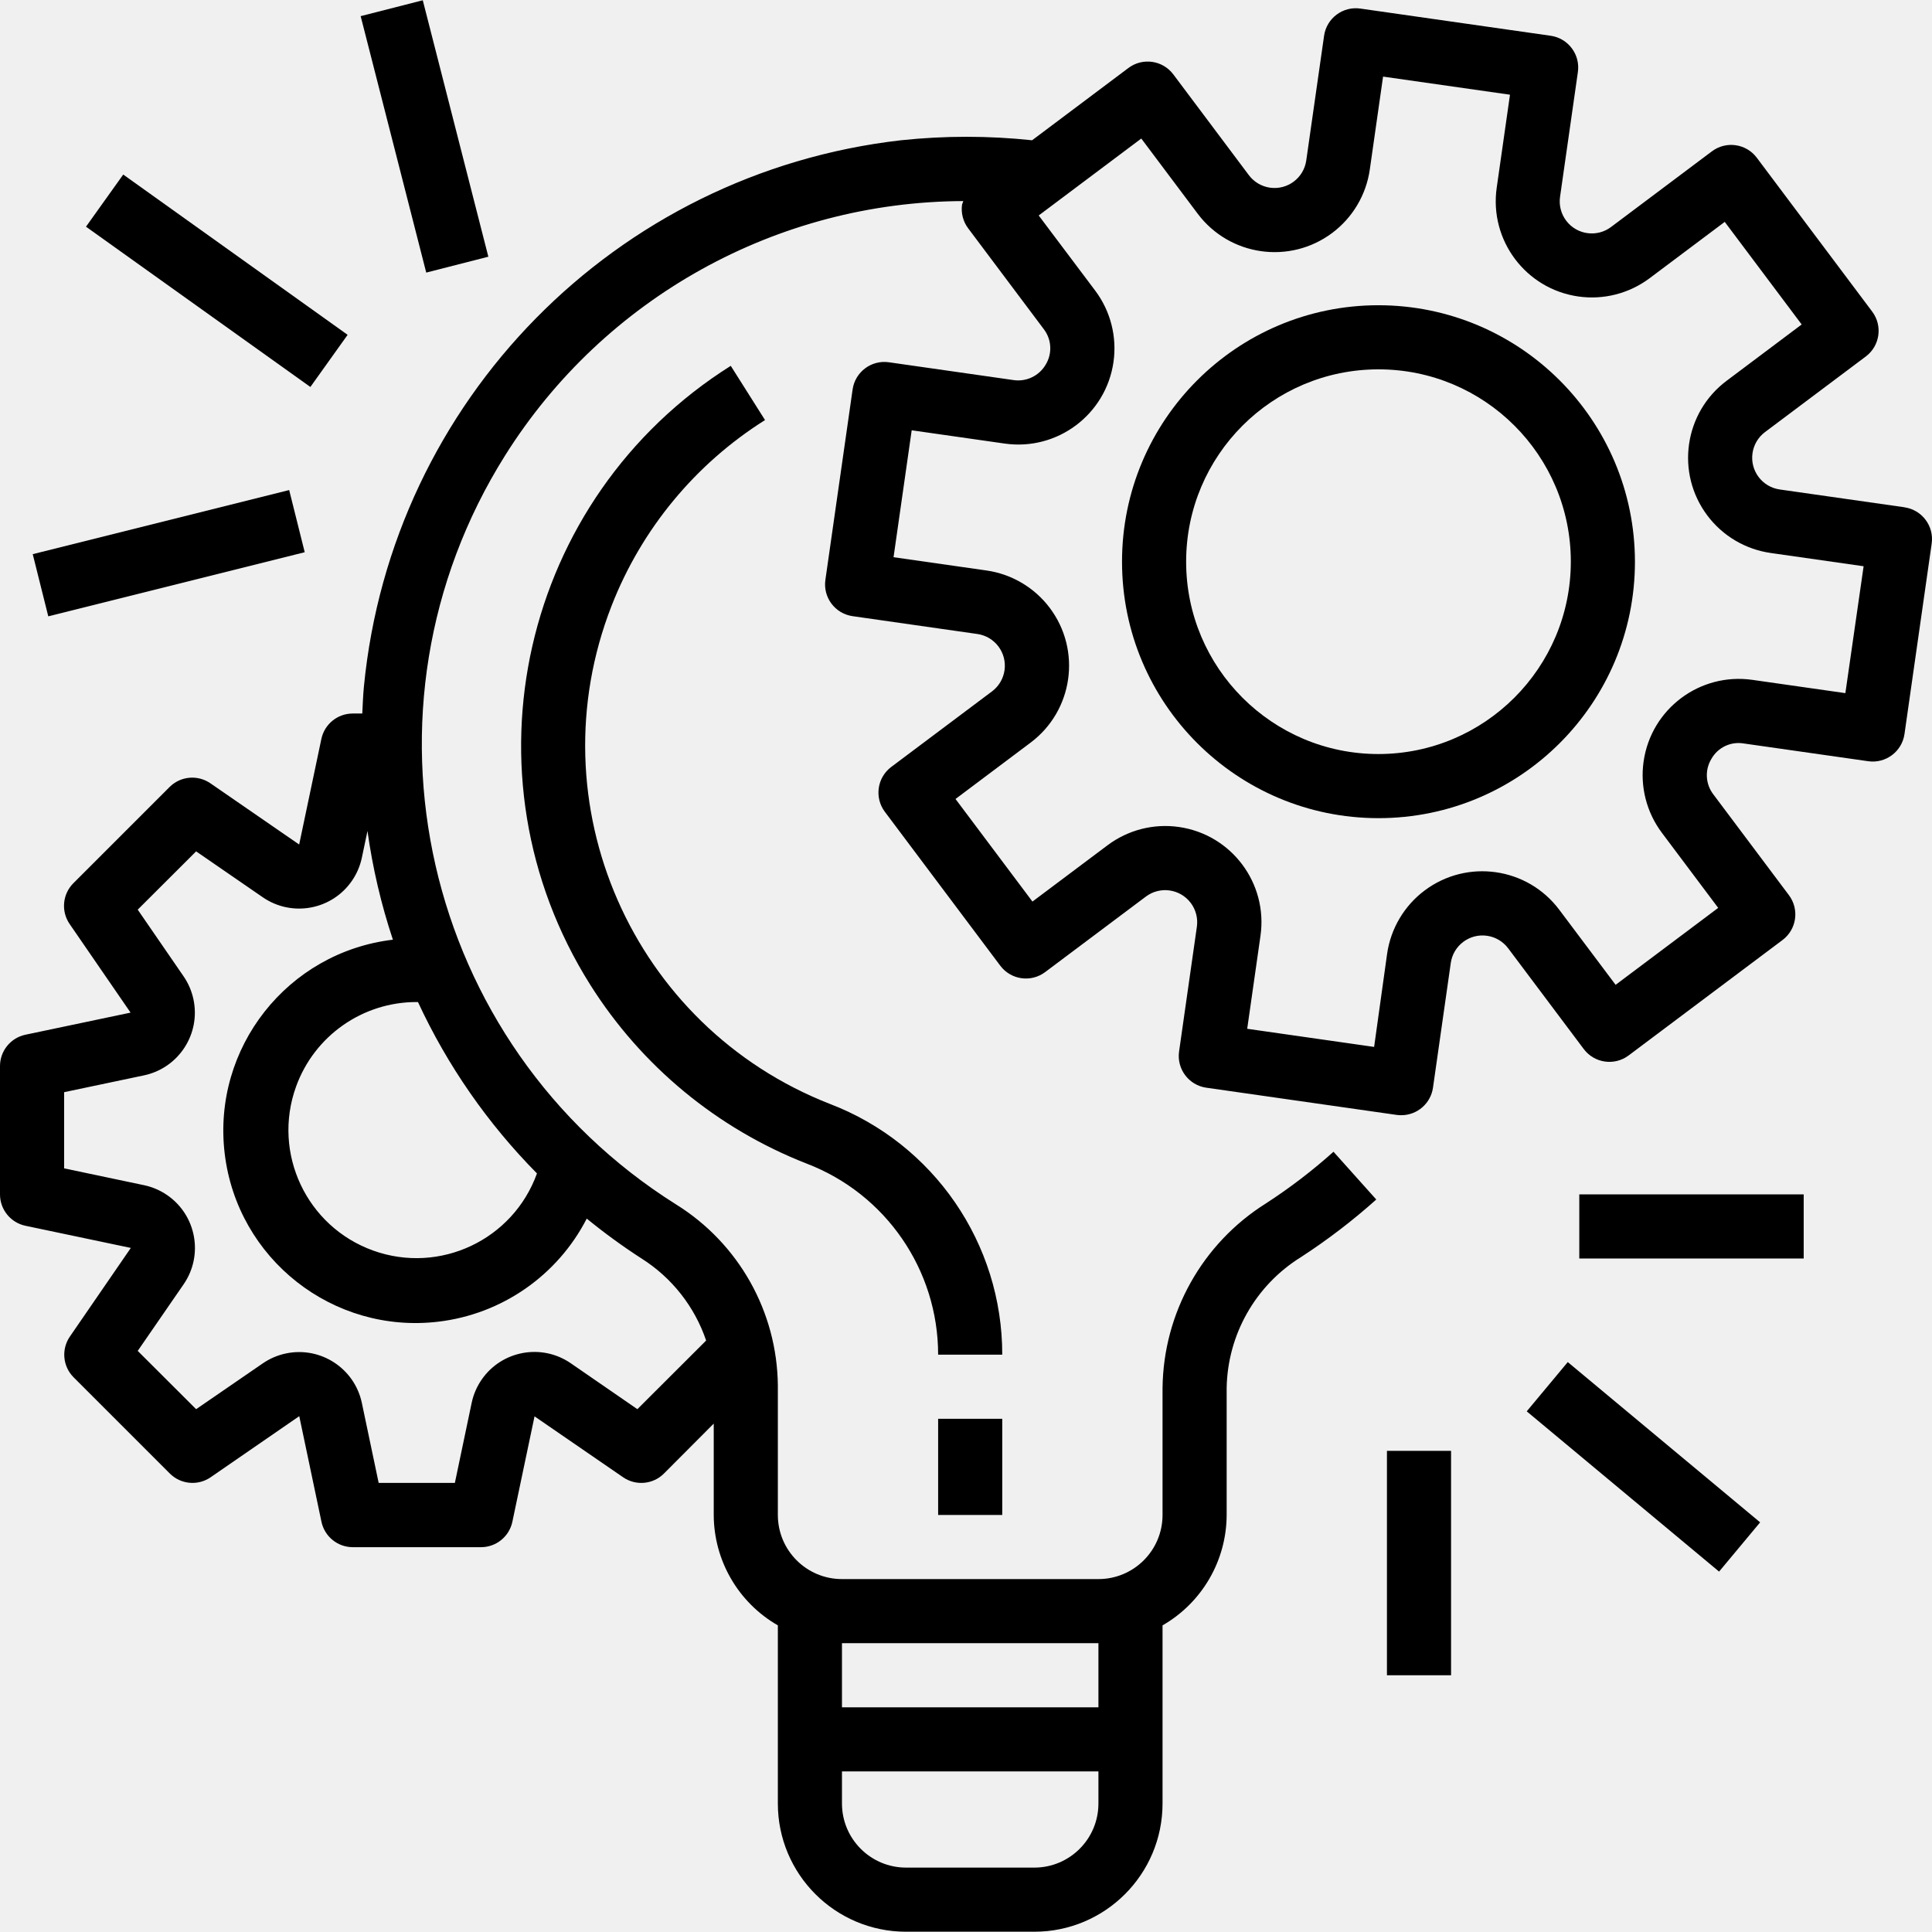
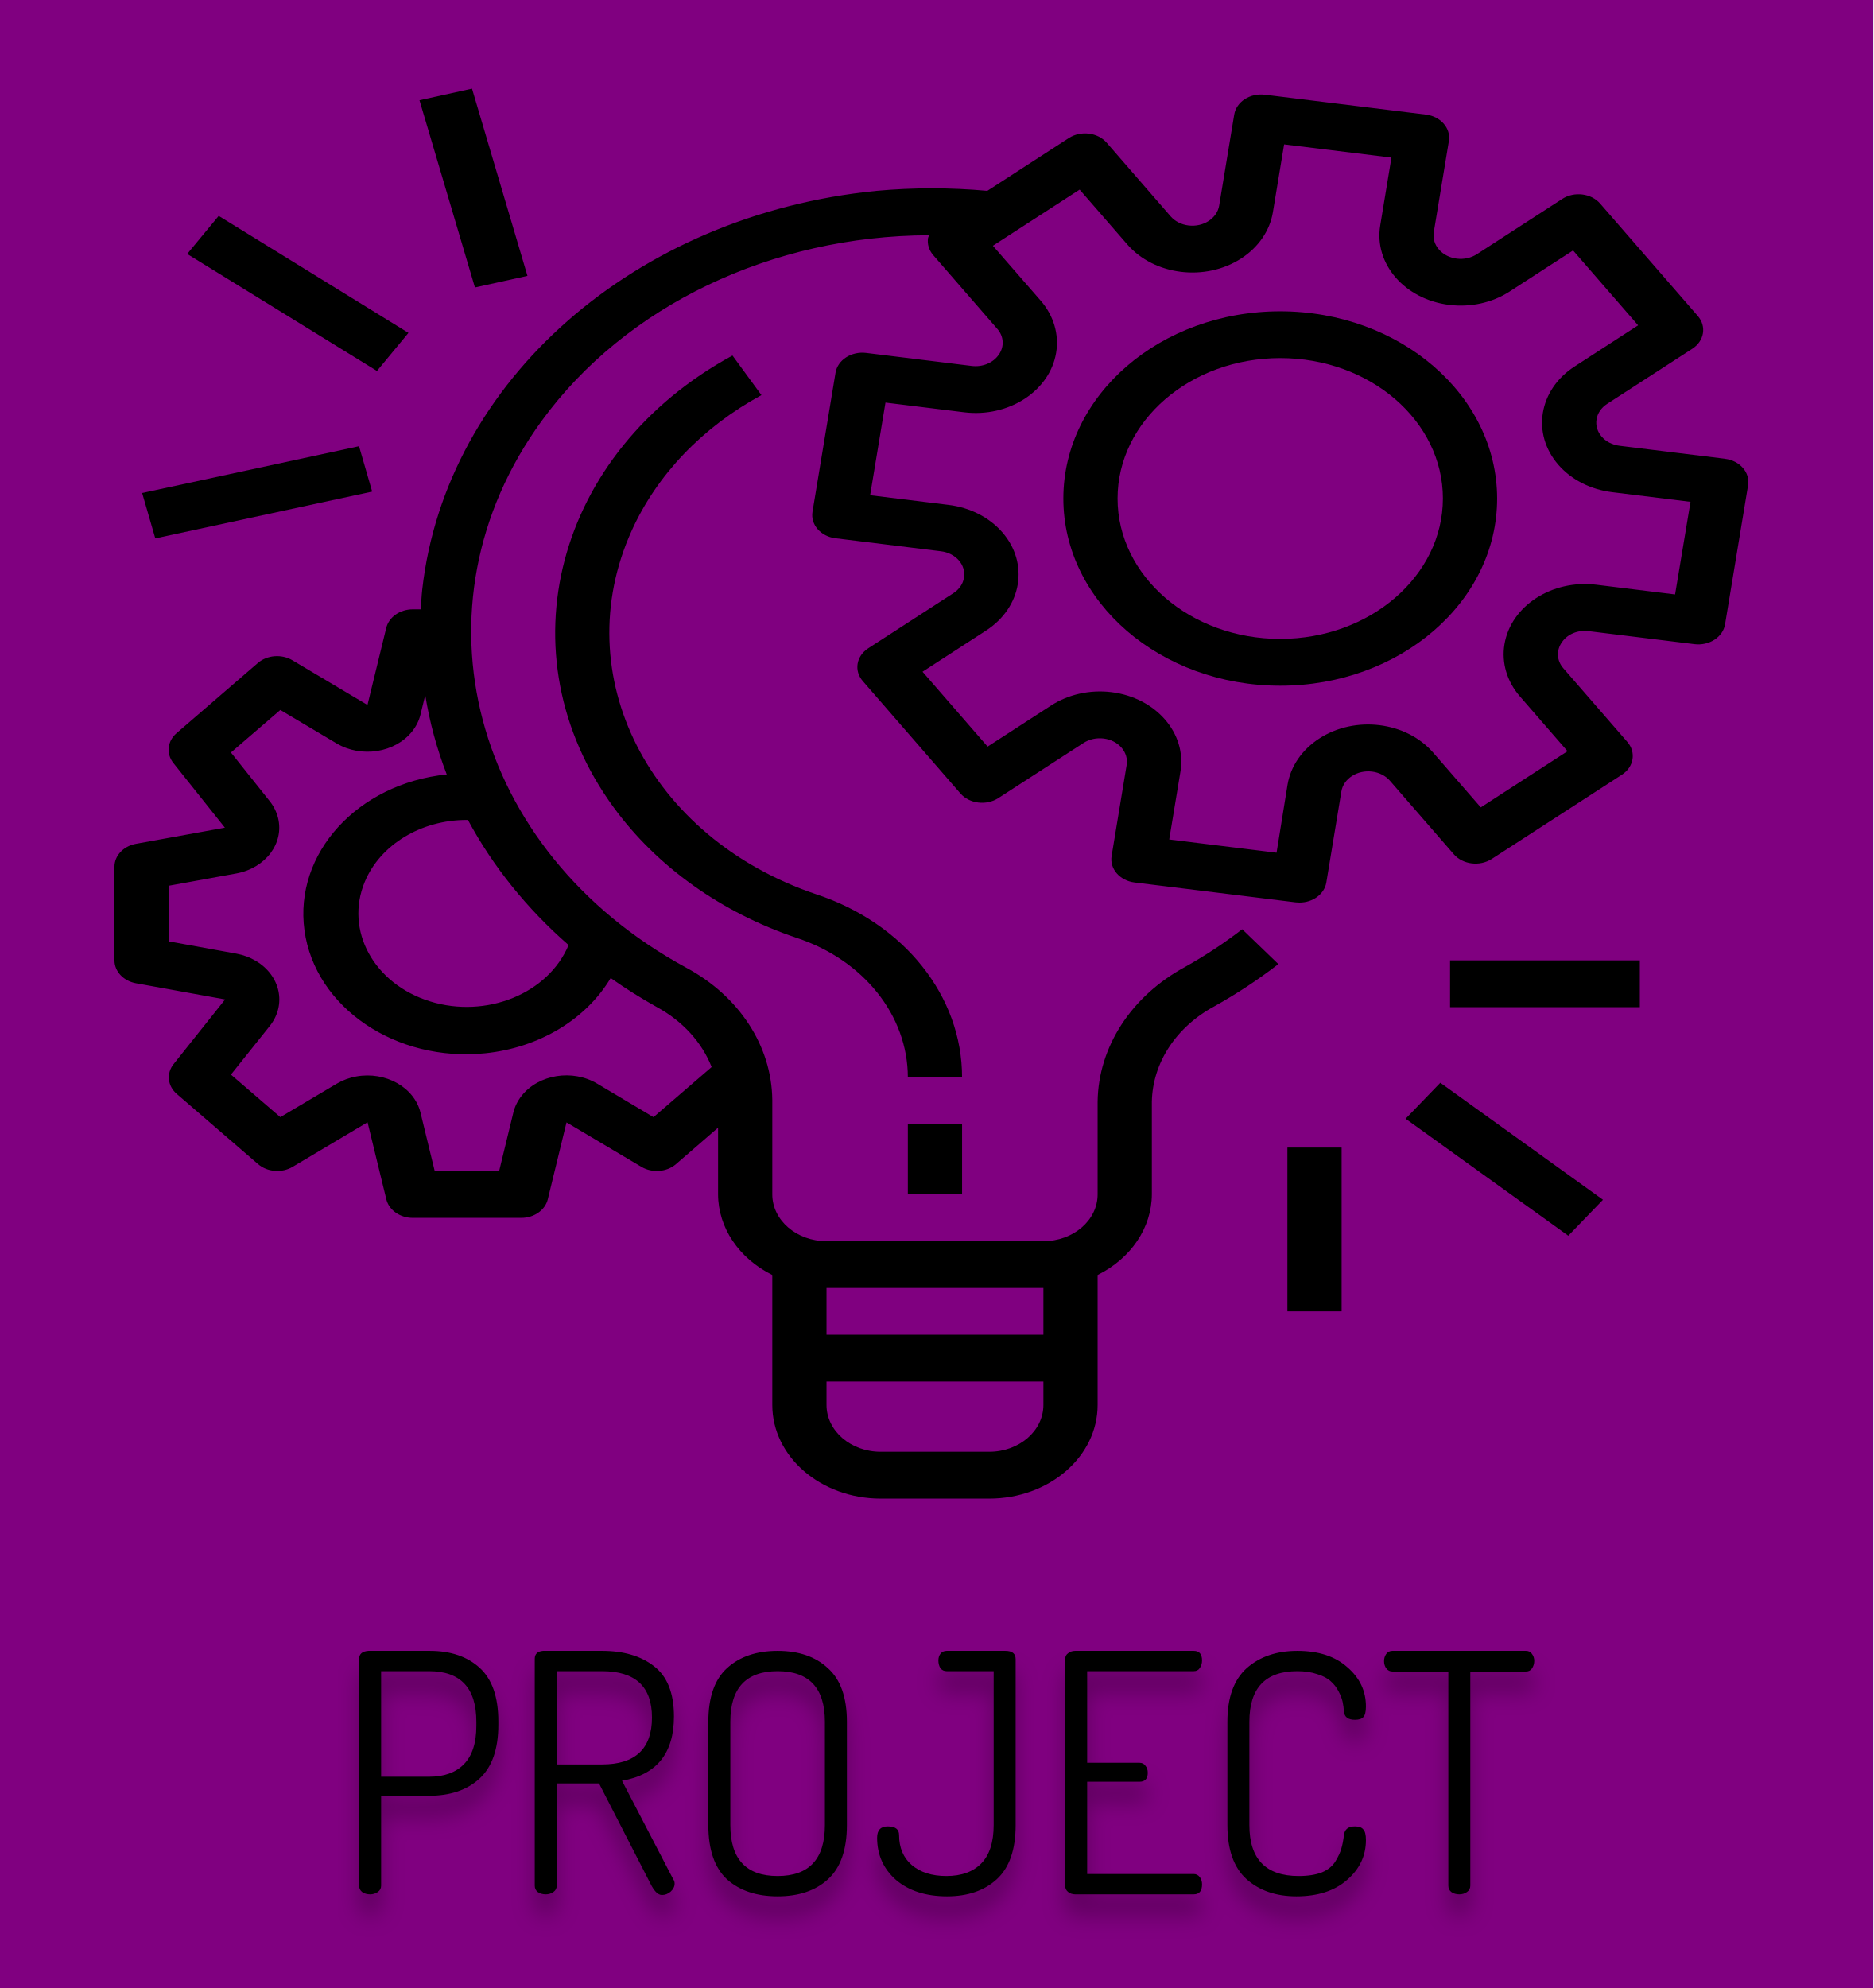
- <svg xmlns="http://www.w3.org/2000/svg" version="1.1" id="Capa_1" x="0px" y="0px" viewBox="0 0 482.13 482.13" style="enable-background:new 0 0 482.13 482.13;" xml:space="preserve">
-   <g>
-     <g>
-       <path d="M475.266,126.603c-0.001,0-0.001,0-0.002,0l-0.016-0.016l-31.12-4.44c-4.374-0.623-7.415-4.674-6.792-9.048    c0.299-2.102,1.422-3.998,3.12-5.272l25.152-18.864c3.535-2.651,4.251-7.665,1.6-11.2l-28.8-38.4    c-2.651-3.535-7.665-4.251-11.2-1.6l-25.144,18.864c-3.52,2.671-8.538,1.983-11.209-1.537c-1.297-1.709-1.853-3.868-1.543-5.991    l4.448-31.12c0.627-4.374-2.41-8.427-6.783-9.055c-0.003,0-0.006-0.001-0.009-0.001L339.48,2.139    c-4.373-0.628-8.428,2.408-9.056,6.782c0,0.001,0,0.001,0,0.002l-4.448,31.12c-0.623,4.374-4.674,7.415-9.048,6.792    c-2.102-0.299-3.998-1.422-5.272-3.12L292.8,18.563c-2.651-3.535-7.665-4.251-11.2-1.6l-24.04,18.04    c-10.876-1.156-21.844-1.156-32.72,0C153.614,43.144,97.759,99.946,90.816,171.299c-0.216,2.264-0.296,4.512-0.408,6.76h-2.4    c-3.796,0.007-7.065,2.681-7.824,6.4l-5.528,26.288l-22.144-15.272c-3.178-2.193-7.47-1.802-10.2,0.928l-24,24    c-2.726,2.729-3.116,7.015-0.928,10.192l15.2,22.104l-26.296,5.528c-3.678,0.806-6.296,4.067-6.288,7.832v32    c-0.002,3.784,2.649,7.052,6.352,7.832l26.296,5.528l-15.2,22.104c-2.188,3.177-1.798,7.463,0.928,10.192l24,24    c2.73,2.73,7.022,3.121,10.2,0.928l22.104-15.24l5.528,26.296c0.759,3.719,4.028,6.393,7.824,6.4h32    c3.784,0.002,7.052-2.649,7.832-6.352l5.528-26.296l22.104,15.2c3.177,2.188,7.463,1.798,10.192-0.928l12.424-12.464v22.8    c0.036,11.381,6.133,21.88,16,27.552v44.448c0,17.673,14.327,32,32,32h32c17.673,0,32-14.327,32-32v-44.448    c9.867-5.672,15.964-16.171,16-27.552v-31.664c0.217-13.323,7.187-25.623,18.504-32.656c6.639-4.307,12.935-9.122,18.832-14.4    l-10.672-11.92c-5.275,4.728-10.911,9.037-16.856,12.888c-15.885,9.97-25.609,27.334-25.808,46.088v31.664c0,8.837-7.163,16-16,16    h-64c-8.837,0-16-7.163-16-16v-32.328c-0.185-18.399-9.756-35.428-25.376-45.152c-63.407-39.842-82.511-123.541-42.669-186.948    c24.72-39.341,67.862-63.286,114.325-63.452c-0.119,0.285-0.224,0.576-0.312,0.872c-0.297,2.1,0.253,4.233,1.528,5.928    l18.856,25.144c1.988,2.573,2.179,6.107,0.48,8.88c-1.636,2.79-4.799,4.312-8,3.848l-31.12-4.448    c-4.374-0.627-8.427,2.41-9.055,6.783c0,0.003-0.001,0.006-0.001,0.009l-6.792,47.512c-0.627,4.373,2.41,8.427,6.783,9.055    c0.003,0,0.006,0.001,0.009,0.001l31.12,4.448c4.374,0.623,7.415,4.674,6.792,9.048c-0.299,2.102-1.422,3.998-3.12,5.272    l-25.144,18.856c-3.535,2.651-4.251,7.665-1.6,11.2l28.8,38.4c2.651,3.535,7.665,4.251,11.2,1.6l25.152-18.856    c3.538-2.646,8.552-1.923,11.198,1.616c1.266,1.693,1.811,3.819,1.514,5.912l-4.44,31.12c-0.628,4.373,2.408,8.428,6.782,9.056    c0.001,0,0.001,0,0.002,0l47.52,6.792c0.374,0.048,0.751,0.072,1.128,0.072c3.983,0.005,7.362-2.921,7.928-6.864l4.44-31.12    c0.623-4.374,4.674-7.415,9.048-6.792c2.102,0.299,3.998,1.422,5.272,3.12l18.864,25.144c2.651,3.535,7.665,4.251,11.2,1.6    l38.4-28.8c3.535-2.651,4.251-7.665,1.6-11.2l-18.856-25.144c-1.979-2.577-2.17-6.105-0.48-8.88c1.601-2.827,4.793-4.359,8-3.84    l31.12,4.44c4.373,0.628,8.428-2.409,9.056-6.782c0-0.001,0-0.001,0-0.002l6.784-47.52    C482.676,131.285,479.64,127.231,475.266,126.603z M210.112,410.059h64v16h-64V410.059z M210.112,442.059h64v8    c0,8.837-7.163,16-16,16h-32c-8.837,0-16-7.163-16-16V442.059z M146.424,304.099c4.368,3.572,8.932,6.898,13.672,9.96    c7.559,4.777,13.249,12.004,16.12,20.472l-17.16,17.128l-16.616-11.456c-7.276-5.014-17.239-3.18-22.254,4.096    c-1.202,1.745-2.046,3.711-2.482,5.784l-4.192,19.976H94.496l-4.192-19.944c-1.82-8.647-10.305-14.182-18.952-12.362    c-2.073,0.436-4.039,1.28-5.784,2.482l-16.624,11.424l-14.576-14.544l11.448-16.608c5.019-7.273,3.191-17.237-4.082-22.256    c-1.746-1.205-3.714-2.051-5.79-2.488L16,291.563v-19.008l19.944-4.2c8.644-1.833,14.166-10.326,12.333-18.971    c-0.435-2.051-1.268-3.996-2.453-5.725l-11.456-16.656l14.576-14.544l16.632,11.456c7.279,5.009,17.242,3.169,22.251-4.11    c1.2-1.743,2.042-3.707,2.477-5.778l1.4-6.656c1.282,9.218,3.405,18.298,6.344,27.128c-26.323,3.138-45.118,27.022-41.98,53.345    c3.138,26.323,27.022,45.118,53.345,41.98C125.259,327.934,139.13,318.293,146.424,304.099z M134,292.827    c-5.974,16.605-24.277,25.223-40.882,19.25c-16.605-5.974-25.223-24.277-19.25-40.882c4.57-12.703,16.631-21.164,30.131-21.136    c0.104,0,0.2,0,0.304,0C111.66,265.922,121.707,280.391,134,292.827z M460.512,172.971l-23.2-3.312    c-13.122-1.874-25.278,7.245-27.152,20.366c-0.9,6.301,0.74,12.702,4.56,17.794l14.056,18.744l-25.6,19.2l-14.064-18.736    c-7.952-10.605-22.995-12.756-33.599-4.804c-5.092,3.818-8.459,9.503-9.361,15.804l-3.24,23.232l-31.672-4.528l3.312-23.2    c1.879-13.121-7.235-25.281-20.356-27.159c-6.305-0.903-12.709,0.737-17.804,4.559l-18.744,14.056l-19.2-25.6l18.736-14.064    c10.605-7.952,12.756-22.995,4.804-33.599c-3.818-5.092-9.503-8.459-15.804-9.361l-23.2-3.312l4.528-31.672l23.2,3.312    c13.121,1.879,25.281-7.235,27.159-20.356c0.903-6.305-0.737-12.709-4.559-17.804l-14.104-18.76l25.6-19.2l14.064,18.744    c7.952,10.605,22.995,12.756,33.599,4.804c5.092-3.818,8.459-9.503,9.361-15.804l3.312-23.2l31.672,4.52l-3.312,23.2    c-1.874,13.122,7.244,25.278,20.366,27.152c6.301,0.9,12.702-0.74,17.794-4.56l18.744-14.056l19.2,25.6l-18.744,14.064    c-10.605,7.952-12.756,22.995-4.804,33.599c3.818,5.092,9.503,8.459,15.804,9.361l23.2,3.312L460.512,172.971z" />
+ <svg xmlns="http://www.w3.org/2000/svg" width="360" height="382" viewBox="0 0 360 382" fill="none">
+   <g clip-path="url(#clip0)">
+     <rect width="360" height="382" fill="#800080" />
+     <g filter="url(#filter0_d)">
+       <path d="M69.02 362.336V318.752C69.02 317.813 69.618 317.301 70.812 317.216H82.588C86.599 317.216 89.799 318.304 92.188 320.48C94.578 322.656 95.772 326.091 95.772 330.784V331.424C95.772 336.117 94.556 339.573 92.124 341.792C89.735 343.968 86.514 345.056 82.46 345.056H73.244V362.336C73.244 362.848 73.031 363.253 72.604 363.552C72.178 363.851 71.687 364 71.132 364C70.535 364 70.023 363.851 69.596 363.552C69.212 363.253 69.02 362.848 69.02 362.336ZM73.244 341.408H82.46C85.362 341.408 87.602 340.597 89.18 338.976C90.759 337.355 91.548 334.901 91.548 331.616V330.848C91.548 324.363 88.519 321.12 82.46 321.12H73.244V341.408ZM102.77 362.336V318.752C102.77 317.813 103.304 317.301 104.37 317.216H115.698C119.837 317.216 123.165 318.197 125.682 320.16C128.242 322.123 129.522 325.344 129.522 329.824C129.522 336.907 126.194 341.024 119.538 342.176L129.394 361.12C129.565 361.333 129.65 361.611 129.65 361.952C129.65 362.507 129.394 363.019 128.882 363.488C128.37 363.915 127.816 364.128 127.218 364.128C126.45 364.128 125.704 363.381 124.978 361.888L115.122 342.688H106.994V362.336C106.994 362.848 106.781 363.253 106.354 363.552C105.928 363.851 105.437 364 104.882 364C104.285 364 103.773 363.851 103.346 363.552C102.962 363.253 102.77 362.848 102.77 362.336ZM106.994 339.04H115.698C122.098 339.04 125.298 336.032 125.298 330.016C125.298 324.085 122.098 321.12 115.698 321.12H106.994V339.04ZM136.133 350.688V330.848C136.133 326.155 137.328 322.72 139.717 320.544C142.149 318.325 145.392 317.216 149.445 317.216C153.499 317.216 156.72 318.325 159.109 320.544C161.541 322.72 162.757 326.155 162.757 330.848V350.688C162.757 355.424 161.541 358.901 159.109 361.12C156.72 363.296 153.499 364.384 149.445 364.384C145.392 364.384 142.149 363.296 139.717 361.12C137.328 358.901 136.133 355.424 136.133 350.688ZM140.357 350.688C140.357 357.216 143.387 360.48 149.445 360.48C155.504 360.48 158.533 357.216 158.533 350.688V330.848C158.533 324.363 155.504 321.12 149.445 321.12C143.387 321.12 140.357 324.363 140.357 330.848V350.688ZM168.566 353.12C168.566 351.669 169.248 350.944 170.614 350.944C172.064 350.944 172.79 351.499 172.79 352.608C172.79 355.04 173.6 356.96 175.222 358.368C176.886 359.776 179.104 360.48 181.878 360.48C184.779 360.48 187.019 359.669 188.598 358.048C190.176 356.427 190.966 353.973 190.966 350.688V321.12H181.942C181.43 321.12 181.024 320.928 180.726 320.544C180.47 320.117 180.342 319.627 180.342 319.072C180.342 318.56 180.47 318.133 180.726 317.792C181.024 317.408 181.43 317.216 181.942 317.216H193.206C194.528 317.216 195.19 317.749 195.19 318.816V350.688C195.19 355.424 193.974 358.901 191.542 361.12C189.152 363.296 185.974 364.384 182.006 364.384C177.952 364.384 174.688 363.339 172.214 361.248C169.782 359.115 168.566 356.405 168.566 353.12ZM204.708 362.336V318.816C204.708 318.304 204.9 317.92 205.284 317.664C205.668 317.365 206.116 317.216 206.628 317.216H229.412C230.478 317.216 231.012 317.835 231.012 319.072C231.012 319.627 230.862 320.117 230.564 320.544C230.308 320.928 229.924 321.12 229.412 321.12H208.932V338.72H218.98C219.492 338.72 219.876 338.912 220.132 339.296C220.43 339.637 220.58 340.085 220.58 340.64C220.58 341.792 220.046 342.368 218.98 342.368H208.932V360.096H229.412C229.881 360.096 230.265 360.288 230.564 360.672C230.862 361.056 231.012 361.525 231.012 362.08C231.012 363.36 230.478 364 229.412 364H206.628C206.116 364 205.668 363.851 205.284 363.552C204.9 363.253 204.708 362.848 204.708 362.336ZM235.883 350.688V330.848C235.883 326.197 237.121 322.763 239.595 320.544C242.113 318.325 245.355 317.216 249.323 317.216C253.377 317.216 256.577 318.261 258.923 320.352C261.313 322.4 262.507 324.917 262.507 327.904C262.507 328.928 262.337 329.611 261.995 329.952C261.697 330.293 261.163 330.464 260.395 330.464C259.073 330.464 258.369 329.931 258.283 328.864C258.241 328.224 258.155 327.605 258.027 327.008C257.899 326.411 257.643 325.749 257.259 325.024C256.875 324.256 256.363 323.595 255.723 323.04C255.126 322.485 254.273 322.037 253.163 321.696C252.054 321.312 250.774 321.12 249.323 321.12C243.179 321.12 240.107 324.363 240.107 330.848V350.688C240.107 357.216 243.265 360.48 249.579 360.48C251.371 360.48 252.865 360.245 254.059 359.776C255.254 359.264 256.129 358.539 256.683 357.6C257.238 356.661 257.601 355.872 257.771 355.232C257.985 354.549 258.155 353.675 258.283 352.608C258.411 351.499 259.115 350.944 260.395 350.944C261.163 350.944 261.697 351.136 261.995 351.52C262.337 351.861 262.507 352.544 262.507 353.568C262.507 356.597 261.291 359.157 258.859 361.248C256.47 363.339 253.227 364.384 249.131 364.384C245.206 364.384 242.006 363.275 239.531 361.056C237.099 358.837 235.883 355.381 235.883 350.688ZM265.991 319.2C265.991 318.688 266.119 318.24 266.375 317.856C266.674 317.429 267.079 317.216 267.591 317.216H293.255C293.767 317.216 294.151 317.408 294.407 317.792C294.706 318.176 294.855 318.624 294.855 319.136C294.855 319.691 294.706 320.181 294.407 320.608C294.151 320.992 293.767 321.184 293.255 321.184H282.567V362.336C282.567 362.848 282.354 363.253 281.927 363.552C281.501 363.851 281.01 364 280.455 364C279.858 364 279.346 363.851 278.919 363.552C278.535 363.253 278.343 362.848 278.343 362.336V321.184H267.591C267.122 321.184 266.738 320.992 266.439 320.608C266.141 320.224 265.991 319.755 265.991 319.2Z" fill="black" />
+     </g>
+     <g clip-path="url(#clip1)">
+       <path d="M331.53 88.162C331.529 88.162 331.529 88.162 331.528 88.162L331.518 88.153L311.25 85.657C308.402 85.307 306.421 83.03 306.827 80.572C307.021 79.39 307.753 78.325 308.859 77.608L325.24 67.005C327.542 65.515 328.008 62.697 326.282 60.71L307.525 39.126C305.798 37.139 302.533 36.736 300.231 38.226L283.855 48.829C281.562 50.331 278.294 49.944 276.555 47.965C275.71 47.005 275.348 45.791 275.55 44.598L278.447 27.106C278.855 24.647 276.877 22.369 274.029 22.016C274.027 22.016 274.025 22.015 274.023 22.015L243.095 18.202C240.247 17.849 237.606 19.556 237.197 22.014C237.197 22.015 237.197 22.015 237.197 22.015L234.301 39.508C233.895 41.966 231.257 43.676 228.408 43.325C227.039 43.157 225.804 42.526 224.974 41.572L212.694 27.434C210.967 25.447 207.702 25.045 205.4 26.535L189.743 36.675C182.66 36.025 175.516 36.025 168.433 36.675C122.045 41.251 85.668 73.178 81.146 113.285C81.006 114.558 80.954 115.821 80.881 117.085H79.318C76.845 117.089 74.716 118.592 74.222 120.682L70.622 135.459L56.2 126.874C54.13 125.642 51.335 125.861 49.557 127.396L33.926 140.886C32.151 142.42 31.897 144.829 33.322 146.615L43.221 159.039L26.095 162.147C23.7 162.6 21.995 164.433 22 166.549V184.536C21.999 186.663 23.725 188.5 26.137 188.938L43.263 192.045L33.364 204.47C31.939 206.255 32.193 208.664 33.968 210.198L49.599 223.689C51.377 225.223 54.172 225.443 56.242 224.21L70.637 215.644L74.238 230.425C74.732 232.515 76.861 234.018 79.333 234.022H100.174C102.638 234.023 104.767 232.533 105.275 230.452L108.875 215.671L123.271 224.215C125.34 225.445 128.131 225.225 129.909 223.693L138 216.687V229.503C138.024 235.9 141.994 241.801 148.421 244.989V269.973C148.421 279.907 157.751 287.96 169.261 287.96H190.102C201.612 287.96 210.943 279.907 210.943 269.973V244.989C217.369 241.801 221.34 235.9 221.364 229.503V211.705C221.505 204.216 226.044 197.302 233.415 193.349C237.739 190.928 241.839 188.222 245.68 185.255L238.729 178.555C235.294 181.213 231.623 183.635 227.751 185.799C217.406 191.403 211.073 201.163 210.943 211.705V229.503C210.943 234.47 206.278 238.496 200.523 238.496H158.841C153.086 238.496 148.421 234.47 148.421 229.503V211.332C148.3 200.99 142.067 191.418 131.894 185.952C90.598 163.557 78.156 116.511 104.105 80.871C120.204 58.758 148.301 45.298 178.562 45.205C178.484 45.365 178.416 45.529 178.359 45.695C178.165 46.876 178.523 48.075 179.354 49.027L191.634 63.16C192.929 64.607 193.053 66.593 191.947 68.152C190.881 69.72 188.821 70.576 186.737 70.315L166.469 67.814C163.62 67.462 160.98 69.169 160.571 71.627C160.571 71.629 160.571 71.63 160.571 71.632L156.147 98.338C155.739 100.796 157.717 103.075 160.565 103.428C160.567 103.428 160.569 103.428 160.571 103.428L180.839 105.929C183.687 106.279 185.668 108.556 185.262 111.014C185.067 112.196 184.336 113.262 183.23 113.978L166.854 124.577C164.552 126.067 164.086 128.885 165.812 130.872L184.569 152.456C186.296 154.443 189.561 154.846 191.863 153.355L208.244 142.757C210.549 141.269 213.814 141.676 215.537 143.665C216.362 144.617 216.717 145.812 216.523 146.988L213.632 164.48C213.223 166.938 215.2 169.218 218.049 169.571C218.049 169.571 218.049 169.571 218.05 169.571L248.999 173.388C249.242 173.415 249.488 173.429 249.733 173.429C252.327 173.432 254.528 171.787 254.897 169.571L257.788 152.078C258.194 149.62 260.832 147.911 263.681 148.261C265.05 148.429 266.285 149.06 267.114 150.014L279.4 164.148C281.127 166.135 284.392 166.537 286.694 165.047L311.704 148.859C314.006 147.369 314.472 144.55 312.746 142.563L300.465 128.43C299.176 126.982 299.052 124.999 300.152 123.439C301.195 121.85 303.274 120.989 305.363 121.28L325.63 123.776C328.478 124.129 331.119 122.422 331.528 119.964C331.528 119.963 331.528 119.963 331.528 119.963L335.947 93.252C336.356 90.794 334.378 88.515 331.53 88.162ZM158.841 247.49H200.523V256.483H158.841V247.49V247.49ZM158.841 265.477H200.523V269.973C200.523 274.94 195.858 278.967 190.102 278.967H169.261C163.506 278.967 158.841 274.94 158.841 269.973V265.477V265.477ZM117.363 187.931C120.207 189.938 123.18 191.808 126.267 193.529C131.19 196.214 134.896 200.276 136.765 205.036L125.589 214.664L114.768 208.224C110.029 205.406 103.54 206.437 100.274 210.527C99.492 211.508 98.942 212.613 98.658 213.778L95.928 225.006H83.543L80.813 213.796C79.628 208.935 74.102 205.824 68.47 206.847C67.12 207.092 65.839 207.567 64.703 208.242L53.876 214.664L44.383 206.489L51.839 197.153C55.108 193.065 53.917 187.465 49.18 184.644C48.043 183.966 46.762 183.491 45.41 183.245L32.42 180.884V170.2L45.41 167.839C51.039 166.809 54.636 162.035 53.442 157.176C53.158 156.023 52.616 154.93 51.844 153.958L44.383 144.596L53.876 136.421L64.708 142.86C69.449 145.676 75.937 144.641 79.2 140.55C79.981 139.57 80.53 138.466 80.813 137.302L81.725 133.561C82.56 138.742 83.942 143.846 85.856 148.809C68.713 150.573 56.472 163.998 58.516 178.794C60.559 193.59 76.115 204.154 93.258 202.39C103.578 201.328 112.612 195.909 117.363 187.931ZM109.271 181.595C105.38 190.928 93.46 195.772 82.646 192.415C71.831 189.057 66.218 178.769 70.109 169.436C73.085 162.296 80.94 157.54 89.732 157.555C89.8 157.555 89.862 157.555 89.93 157.555C94.722 166.472 101.265 174.605 109.271 181.595ZM321.921 114.225L306.811 112.363C298.265 111.31 290.348 116.436 289.128 123.811C288.542 127.353 289.61 130.951 292.097 133.813L301.252 144.349L284.579 155.141L275.42 144.609C270.241 138.648 260.443 137.439 253.537 141.909C250.221 144.055 248.028 147.251 247.441 150.792L245.331 163.851L224.703 161.306L226.86 148.265C228.084 140.89 222.148 134.055 213.603 132.999C209.497 132.492 205.326 133.414 202.008 135.562L189.8 143.463L177.296 129.073L189.498 121.168C196.405 116.698 197.806 108.243 192.627 102.282C190.14 99.42 186.438 97.528 182.334 97.021L167.224 95.159L170.173 77.356L185.283 79.218C193.828 80.274 201.748 75.151 202.971 67.776C203.559 64.232 202.491 60.633 200.002 57.769L190.816 47.224L207.489 36.432L216.648 46.968C221.827 52.929 231.624 54.138 238.531 49.668C241.847 47.522 244.04 44.327 244.627 40.785L246.784 27.744L267.411 30.285L265.254 43.325C264.034 50.701 269.972 57.534 278.518 58.587C282.622 59.093 286.791 58.171 290.107 56.024L302.315 48.123L314.819 62.513L302.612 70.418C295.705 74.888 294.304 83.343 299.483 89.304C301.97 92.166 305.672 94.058 309.776 94.566L324.885 96.427L321.921 114.225Z" fill="black" />
+       <path d="M246.039 59.815C223.019 59.815 204.357 75.921 204.357 95.789C204.357 115.656 223.019 131.762 246.039 131.762C269.059 131.762 287.721 115.656 287.721 95.789C287.695 75.93 269.049 59.837 246.039 59.815ZM246.039 122.769C228.774 122.769 214.778 110.69 214.778 95.789C214.778 80.888 228.774 68.808 246.039 68.808C263.305 68.808 277.3 80.888 277.3 95.789C277.28 110.682 263.296 122.751 246.039 122.769Z" fill="black" />
+       <path d="M184.892 216.013H174.472V229.503H184.892V216.013Z" fill="black" />
+       <path d="M156.892 171.85C124.729 161.007 108.841 129.713 121.406 101.954C126.275 91.198 135.013 82.074 146.336 75.922L140.767 68.314C106.682 86.846 96.457 125.718 117.93 155.135C126.247 166.528 138.577 175.32 153.11 180.219C165.974 184.473 174.468 195.13 174.472 207.019H184.892C184.908 191.42 173.77 177.43 156.892 171.85Z" fill="black" />
+       <path d="M315.147 184.536H278.676V193.529H315.147V184.536Z" fill="black" />
+       <path d="M276.802 208.058L270.132 214.968L301.395 237.448L308.065 230.538L276.802 208.058Z" fill="black" />
+       <path d="M257.835 220.509H247.415V251.986H257.835V220.509Z" fill="black" />
+       <path d="M68.999 85.74L27.32 94.732L29.846 103.452L71.525 94.46L68.999 85.74Z" fill="black" />
+       <path d="M42.029 41.484L35.975 48.799L72.444 71.28L78.497 63.965L42.029 41.484Z" fill="black" />
+       <path d="M90.712 17.038L80.617 19.265L91.273 55.236L101.368 53.008L90.712 17.038Z" fill="black" />
    </g>
  </g>
-   <g>
-     <g>
-       <path d="M344,76.171c-35.346,0-64,28.654-64,64c0,35.346,28.654,64,64,64c35.346,0,64-28.654,64-64    C407.96,104.841,379.33,76.21,344,76.171z M344,188.171c-26.51,0-48-21.49-48-48s21.49-48,48-48c26.51,0,48,21.49,48,48    C391.969,166.668,370.497,188.14,344,188.171z" />
-     </g>
-   </g>
-   <g>
-     <g>
-       <rect x="234.112" y="354.059" width="16" height="24" />
-     </g>
-   </g>
-   <g>
-     <g>
-       <path d="M207.12,275.491c-49.385-19.292-73.78-74.966-54.487-124.351c7.476-19.136,20.893-35.369,38.279-46.313l-8.552-13.536    c-52.336,32.971-68.035,102.126-35.064,154.462c12.769,20.269,31.701,35.91,54.016,44.626c19.752,7.568,32.795,26.528,32.8,47.68    h16C250.137,310.307,233.035,285.418,207.12,275.491z" />
-     </g>
-   </g>
-   <g>
-     <g>
-       <rect x="394.112" y="298.059" width="56" height="16" />
-     </g>
-   </g>
-   <g>
-     <g>
-       <rect x="402.113" y="334.822" transform="matrix(0.6401 -0.7683 0.7683 0.6401 -133.6437 446.8239)" width="16" height="62.48" />
-     </g>
-   </g>
-   <g>
-     <g>
-       <rect x="346.112" y="362.059" width="16" height="56" />
-     </g>
-   </g>
-   <g>
-     <g>
-       <rect x="9.128" y="130.058" transform="matrix(0.9701 -0.2425 0.2425 0.9701 -32.2251 14.3351)" width="65.968" height="15.992" />
-     </g>
-   </g>
-   <g>
-     <g>
-       <rect x="46.111" y="35.657" transform="matrix(0.5812 -0.8137 0.8137 0.5812 -34.3557 73.3688)" width="15.992" height="68.816" />
-     </g>
-   </g>
-   <g>
-     <g>
-       <rect x="97.938" y="1.024" transform="matrix(0.9688 -0.2477 0.2477 0.9688 -5.133 27.2971)" width="16" height="66.056" />
-     </g>
-   </g>
-   <g>
- </g>
-   <g>
- </g>
-   <g>
- </g>
-   <g>
- </g>
-   <g>
- </g>
-   <g>
- </g>
-   <g>
- </g>
-   <g>
- </g>
-   <g>
- </g>
-   <g>
- </g>
-   <g>
- </g>
-   <g>
- </g>
-   <g>
- </g>
-   <g>
- </g>
-   <g>
- </g>
+   <defs>
+     <filter id="filter0_d" x="65.02" y="317.216" width="233.835" height="55.168" filterUnits="userSpaceOnUse" color-interpolation-filters="sRGB">
+       <feFlood flood-opacity="0" result="BackgroundImageFix" />
+       <feColorMatrix in="SourceAlpha" type="matrix" values="0 0 0 0 0 0 0 0 0 0 0 0 0 0 0 0 0 0 127 0" />
+       <feOffset dy="4" />
+       <feGaussianBlur stdDeviation="2" />
+       <feColorMatrix type="matrix" values="0 0 0 0 0 0 0 0 0 0 0 0 0 0 0 0 0 0 0.25 0" />
+       <feBlend mode="normal" in2="BackgroundImageFix" result="effect1_dropShadow" />
+       <feBlend mode="normal" in="SourceGraphic" in2="effect1_dropShadow" result="shape" />
+     </filter>
+     <clipPath id="clip0">
+       <rect width="360" height="382" fill="white" />
+     </clipPath>
+     <clipPath id="clip1">
+       <rect width="314" height="271" fill="white" transform="translate(22 17)" />
+     </clipPath>
+   </defs>
</svg>
